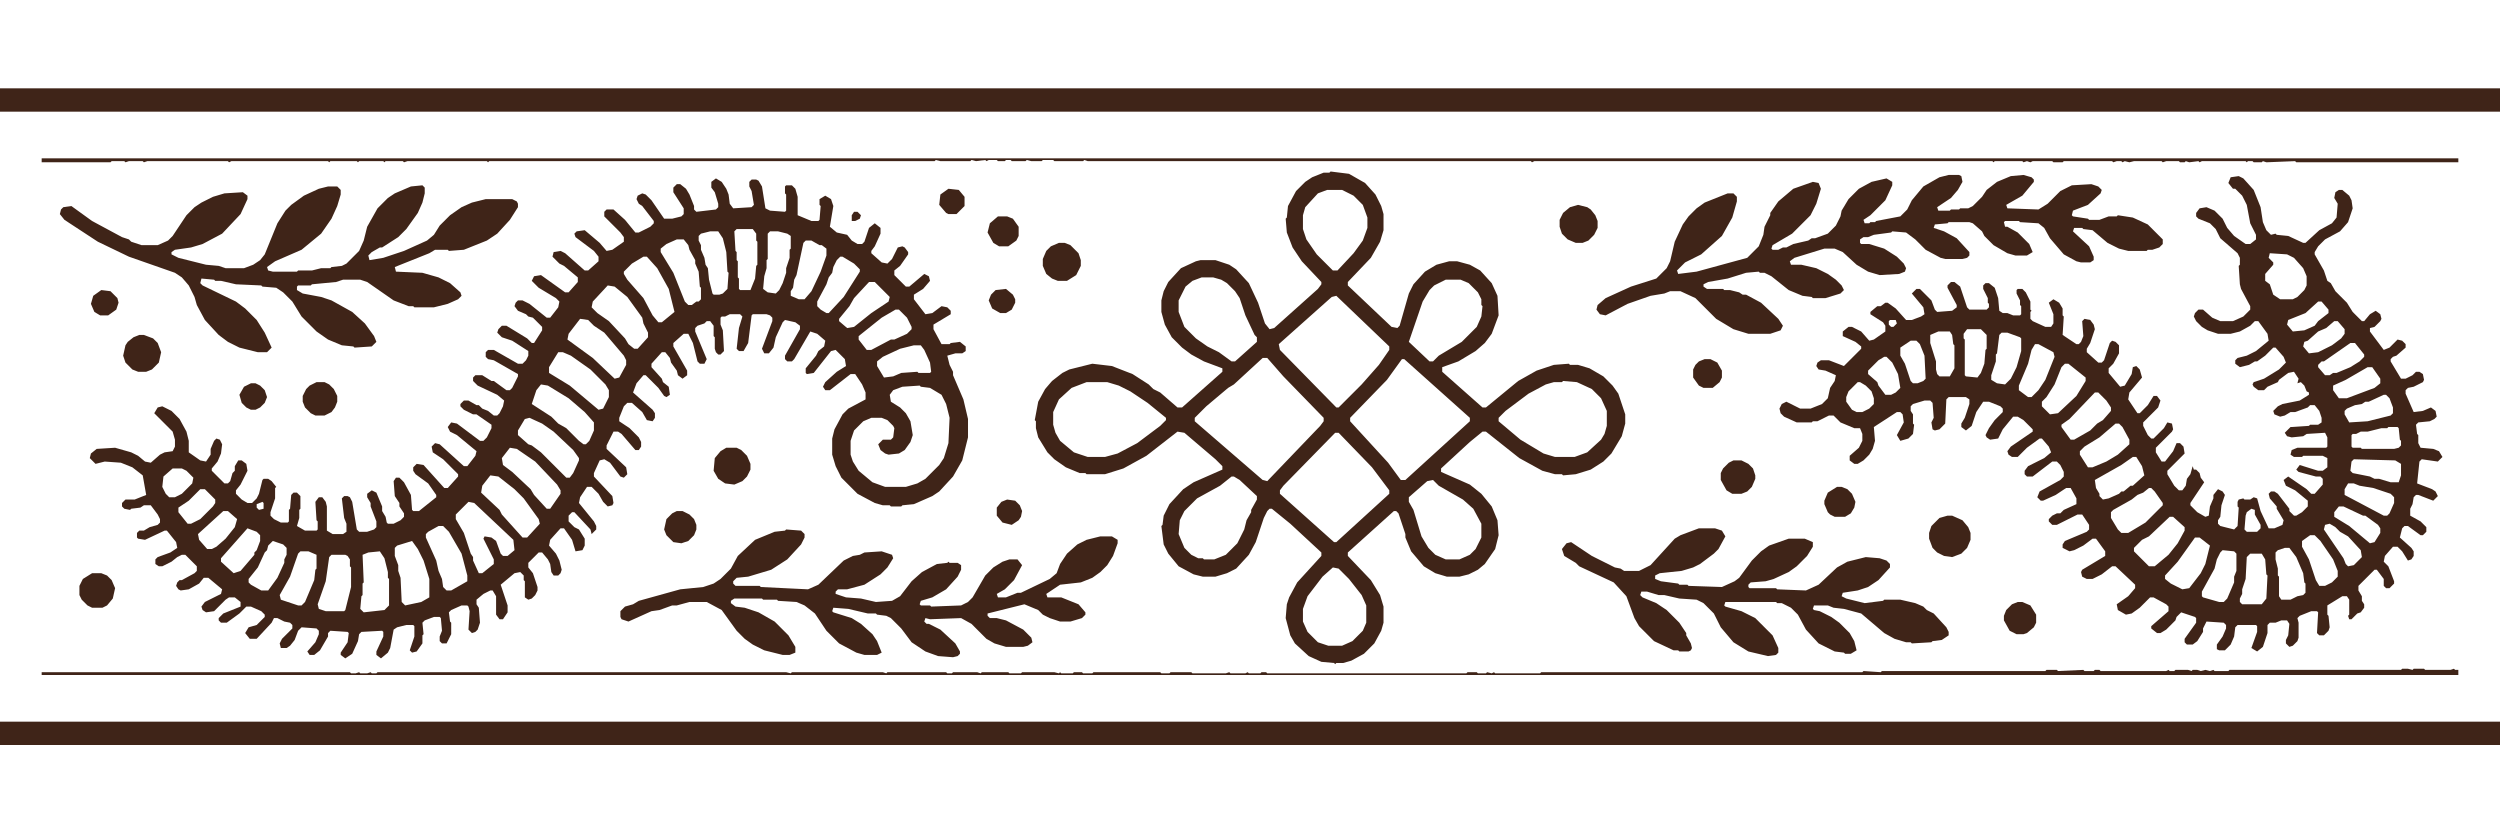
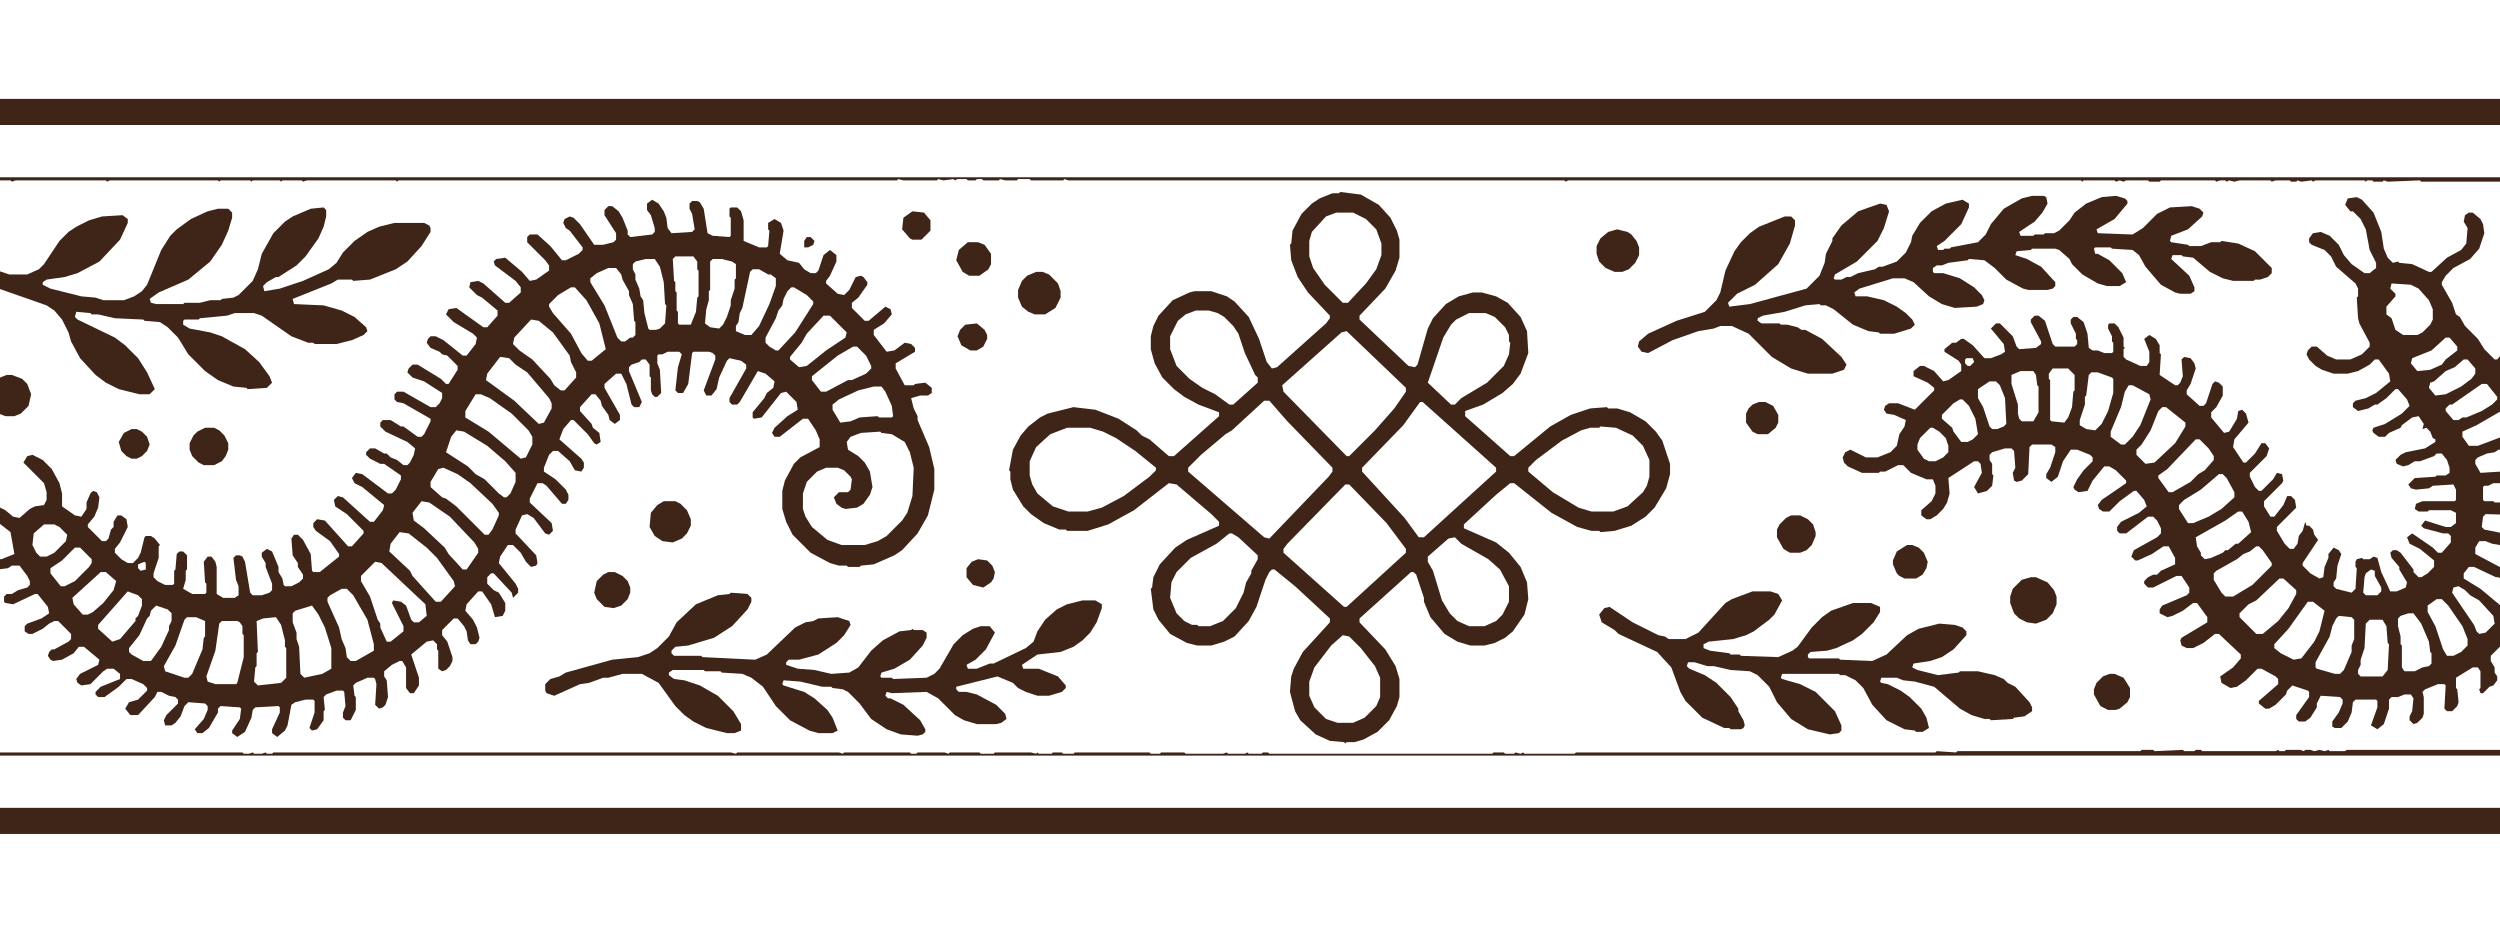
- <svg xmlns="http://www.w3.org/2000/svg" width="300" height="100" viewBox="0 0 300 100">
+ <svg xmlns="http://www.w3.org/2000/svg" width="268" height="100" viewBox="16 0 268 100">
  <defs>
    <clipPath id="interior">
      <rect x="5" y="19" width="290" height="62" />
    </clipPath>
  </defs>
  <g clip-path="url(#interior)">
    <g transform="translate(300 0) rotate(90) scale(0.1381215)">
      <path fill="#3F2418" fill-rule="evenodd" d="M511,2072L504,2075L500,2079L498,2084L498,2092L503,2100L509,2103L517,2103L521,2101L526,2096L528,2092L528,2083L526,2079L520,2074Z M263,2069L259,2070L253,2076L252,2084L257,2091L264,2093L271,2090L274,2085L274,2078L269,2071Z M306,2032L298,2035L294,2039L291,2047L291,2051L293,2056L297,2061L300,2063L309,2065L315,2063L321,2057L323,2052L323,2045L321,2040L315,2034Z M345,1940L339,1942L335,1946L333,1950L333,1954L336,1960L343,1964L350,1962L354,1958L356,1954L356,1950L354,1946L350,1942Z M344,1879L338,1882L334,1886L332,1890L332,1897L335,1903L338,1906L344,1909L349,1909L354,1907L359,1902L361,1898L361,1890L358,1884L354,1881L349,1879Z M177,1722L175,1723L173,1727L173,1750L176,1762L180,1771L187,1781L196,1790L204,1795L209,1801L218,1821L224,1839L226,1851L222,1852L219,1849L215,1842L215,1840L206,1826L199,1819L185,1809L176,1805L168,1803L163,1803L161,1805L162,1815L168,1829L172,1835L181,1844L197,1853L209,1856L218,1860L229,1871L231,1875L232,1884L233,1885L233,1893L235,1901L235,1913L236,1914L236,1935L235,1939L232,1940L227,1933L217,1910L203,1893L190,1884L179,1879L169,1876L165,1876L162,1879L162,1887L164,1895L170,1908L178,1919L183,1924L194,1931L221,1942L226,1946L230,1952L233,1960L233,1976L231,1982L230,1993L224,2017L221,2023L219,2023L217,2020L215,2006L212,1996L203,1979L186,1963L173,1957L170,1957L167,1961L168,1977L171,1987L176,1997L180,2003L187,2010L205,2022L209,2026L213,2035L213,2049L210,2058L208,2060L206,2066L192,2092L179,2110L180,2117L182,2119L186,2120L191,2116L210,2087L223,2060L237,2020L241,2014L248,2008L258,2003L265,2001L278,1994L291,1982L297,1974L302,1964L306,1948L306,1940L302,1936L289,1942L278,1949L268,1959L262,1967L248,1996L246,1998L242,1997L243,1986L244,1985L244,1980L247,1967L248,1945L249,1944L250,1932L254,1926L262,1918L275,1910L288,1897L295,1887L300,1875L301,1865L302,1864L301,1849L297,1845L292,1847L281,1855L271,1866L261,1884L258,1893L255,1909L252,1914L249,1914L248,1913L248,1902L247,1901L245,1880L243,1874L243,1859L245,1853L261,1830L266,1817L266,1813L267,1812L267,1795L264,1783L260,1774L257,1771L254,1772L246,1781L241,1791L237,1805L236,1828L232,1829L220,1799L217,1794L217,1783L218,1782L217,1769L209,1749L203,1740L191,1729L180,1722Z M456,1567L451,1569L447,1573L444,1579L444,1584L446,1588L451,1593L460,1595L465,1593L471,1587L472,1580L470,1574L465,1569L460,1567Z M403,1520L396,1523L391,1528L389,1532L389,1541L392,1546L398,1551L409,1552L416,1548L420,1542L421,1534L418,1527L414,1523L408,1520Z M187,1424L184,1427L184,1430L187,1432L192,1432L192,1429L190,1425Z M171,1334L165,1339L164,1348L169,1355L178,1356L185,1350L186,1348L186,1341L179,1334Z M301,1333L297,1338L298,1346L299,1347L299,1354L286,1361L282,1361L273,1346L270,1346L267,1349L266,1354L272,1362L273,1368L260,1378L256,1378L251,1370L244,1364L240,1365L238,1369L249,1382L249,1385L239,1395L235,1395L231,1390L221,1383L219,1383L215,1386L214,1388L215,1392L225,1397L229,1401L228,1406L220,1415L218,1415L214,1412L203,1407L198,1407L194,1412L198,1417L210,1421L212,1423L212,1427L209,1432L204,1436L202,1445L197,1451L179,1448L173,1450L170,1455L173,1460L178,1460L179,1459L191,1460L192,1461L192,1467L187,1479L171,1479L164,1481L161,1484L161,1489L162,1490L168,1490L169,1489L183,1489L184,1490L183,1503L181,1507L162,1510L157,1513L156,1515L156,1519L158,1521L162,1521L166,1519L178,1517L180,1519L181,1535L177,1538L169,1539L164,1541L158,1545L155,1550L158,1554L163,1554L167,1551L177,1548L180,1548L182,1550L184,1567L182,1569L179,1569L169,1573L164,1576L160,1581L160,1584L163,1587L167,1587L181,1578L186,1578L188,1580L190,1588L190,1595L174,1606L169,1611L168,1614L170,1618L173,1619L177,1617L179,1614L192,1604L194,1604L197,1607L202,1617L202,1620L191,1629L182,1639L182,1645L184,1647L188,1647L202,1633L206,1630L210,1630L217,1640L218,1645L211,1651L200,1664L201,1671L203,1673L206,1672L218,1656L223,1652L227,1652L235,1661L235,1664L220,1681L218,1685L219,1691L223,1692L229,1686L231,1682L241,1670L245,1670L254,1678L254,1681L239,1702L240,1708L244,1710L250,1704L259,1689L262,1686L267,1687L276,1694L276,1697L264,1712L261,1718L261,1722L263,1724L266,1725L270,1722L273,1715L275,1713L276,1709L284,1701L287,1701L298,1708L298,1710L294,1714L283,1732L283,1736L286,1739L289,1740L293,1736L296,1727L305,1713L309,1713L313,1715L316,1718L316,1722L304,1743L304,1748L306,1750L310,1750L312,1748L313,1743L325,1722L327,1722L337,1727L339,1729L339,1732L331,1743L331,1745L326,1753L326,1759L328,1761L331,1761L335,1757L343,1740L348,1734L353,1735L359,1738L361,1740L361,1743L357,1748L355,1753L352,1756L352,1758L348,1765L348,1769L351,1772L353,1772L356,1769L360,1761L360,1758L369,1745L372,1745L380,1749L383,1752L383,1755L368,1775L367,1780L371,1783L375,1781L378,1775L392,1758L396,1759L405,1766L405,1769L386,1790L385,1794L388,1797L393,1796L399,1787L412,1774L414,1774L424,1783L424,1786L404,1804L403,1810L406,1813L409,1813L412,1811L420,1800L430,1793L432,1793L444,1808L444,1813L443,1814L430,1815L419,1821L415,1825L415,1828L418,1830L431,1829L437,1825L440,1825L446,1821L449,1821L452,1824L455,1830L455,1835L454,1836L449,1837L444,1840L440,1840L428,1845L426,1849L429,1853L432,1853L437,1850L440,1850L453,1845L458,1845L460,1847L462,1853L462,1860L460,1862L436,1866L432,1868L431,1870L431,1873L433,1875L450,1873L455,1871L462,1871L464,1874L464,1883L461,1888L440,1888L436,1889L432,1892L432,1895L436,1898L452,1897L453,1896L460,1896L461,1897L461,1907L457,1914L450,1912L443,1912L442,1911L431,1911L428,1914L428,1917L430,1919L442,1920L443,1921L453,1921L454,1922L454,1928L451,1934L448,1937L445,1937L433,1933L424,1933L423,1932L418,1936L416,1939L416,1943L417,1944L429,1947L433,1949L437,1953L437,1957L434,1962L429,1967L426,1967L421,1963L409,1957L403,1958L400,1962L400,1965L405,1968L409,1968L411,1970L418,1972L420,1974L420,1977L409,1988L407,1988L401,1983L394,1980L386,1979L382,1981L381,1984L383,1986L390,1989L395,1989L401,1993L400,1998L393,2008L383,2008L375,2010L364,2016L357,2023L353,2031L354,2035L359,2038L375,2022L382,2020L388,2020L392,2022L393,2029L395,2033L402,2041L401,2046L396,2052L393,2058L389,2072L390,2088L394,2093L398,2094L403,2089L401,2081L402,2067L406,2057L413,2048L430,2045L434,2055L434,2063L437,2066L440,2066L442,2064L443,2059L442,2058L441,2050L439,2047L439,2041L447,2035L451,2033L454,2033L456,2035L458,2042L461,2047L461,2051L463,2053L467,2053L468,2052L469,2046L461,2029L461,2027L471,2019L476,2018L480,2024L484,2035L486,2037L490,2037L492,2034L492,2031L488,2023L484,2018L482,2014L482,2011L492,2001L496,2001L498,2003L504,2014L504,2016L506,2018L509,2019L512,2017L513,2015L512,2008L507,1999L502,1995L502,1991L512,1979L516,1980L523,1994L527,1997L530,1996L532,1993L531,1986L521,1976L519,1973L519,1968L523,1963L527,1963L533,1978L537,1982L539,1982L541,1980L541,1975L533,1964L527,1958L527,1954L531,1945L534,1942L536,1942L543,1949L545,1956L550,1959L555,1955L555,1949L541,1936L537,1934L537,1931L540,1925L541,1920L543,1918L546,1918L555,1927L559,1929L563,1928L563,1923L561,1920L556,1916L548,1913L545,1910L546,1897L548,1895L551,1895L558,1898L566,1905L569,1903L569,1899L565,1894L553,1887L550,1887L548,1885L549,1870L550,1869L558,1870L567,1876L569,1876L572,1872L568,1866L557,1861L551,1860L549,1858L548,1840L549,1839L553,1839L566,1845L569,1845L572,1841L567,1835L563,1833L547,1830L545,1827L543,1819L543,1813L544,1812L553,1812L565,1816L567,1814L566,1810L559,1805L552,1805L551,1804L541,1805L539,1803L536,1795L536,1790L537,1789L548,1788L553,1790L557,1790L559,1788L559,1784L551,1780L541,1780L540,1781L532,1782L530,1780L526,1771L526,1766L527,1765L531,1764L547,1765L550,1762L549,1759L547,1757L541,1755L528,1756L525,1758L521,1758L516,1752L513,1746L513,1744L518,1741L534,1741L538,1738L538,1735L532,1731L526,1731L508,1737L498,1725L497,1720L500,1717L504,1717L505,1716L519,1716L521,1713L520,1710L517,1707L513,1705L510,1705L498,1709L493,1713L489,1713L480,1704L480,1701L486,1696L490,1694L497,1693L500,1691L500,1687L498,1685L495,1684L487,1686L481,1689L474,1695L469,1694L459,1685L459,1682L469,1675L479,1672L478,1666L474,1664L468,1664L460,1669L458,1673L453,1678L448,1678L445,1675L445,1673L460,1659L464,1658L460,1654L457,1654L453,1656L437,1669L432,1668L423,1662L423,1658L429,1652L436,1648L440,1644L439,1640L437,1639L431,1640L414,1656L411,1656L400,1651L399,1647L402,1642L414,1633L415,1630L412,1627L406,1628L390,1645L387,1645L375,1639L375,1635L377,1632L391,1620L391,1617L388,1615L384,1615L380,1617L372,1625L366,1634L363,1634L353,1630L350,1627L350,1623L358,1614L365,1610L366,1605L363,1603L359,1603L356,1605L341,1622L333,1619L326,1613L326,1611L337,1600L344,1595L345,1593L343,1590L336,1591L332,1596L329,1597L319,1606L316,1606L306,1597L306,1594L311,1590L315,1589L322,1584L326,1583L329,1579L326,1575L322,1575L301,1587L298,1587L290,1578L290,1574L298,1570L314,1566L316,1564L316,1560L312,1558L288,1568L285,1568L283,1566L281,1560L279,1558L279,1555L283,1552L292,1552L293,1551L303,1551L306,1550L308,1548L308,1546L305,1543L287,1544L282,1546L276,1546L275,1545L275,1542L273,1538L273,1529L275,1527L285,1530L303,1532L305,1530L305,1526L298,1522L274,1519L273,1518L273,1506L274,1503L276,1501L279,1501L303,1510L307,1508L307,1504L302,1500L293,1498L280,1492L278,1490L280,1481L283,1477L286,1477L309,1490L312,1490L314,1488L314,1484L312,1482L288,1468L290,1462L296,1455L301,1456L305,1461L309,1463L320,1472L324,1472L325,1471L324,1465L305,1450L304,1446L312,1438L318,1437L323,1445L332,1455L336,1457L339,1455L339,1451L325,1433L325,1429L334,1423L341,1420L347,1420L355,1435L360,1440L373,1447L381,1449L395,1449L405,1446L415,1441L429,1427L437,1412L439,1405L439,1399L440,1398L440,1389L439,1388L438,1378L431,1362L427,1356L414,1344L400,1336L380,1331L364,1331L347,1335L326,1344L323,1344L317,1347L309,1349L307,1342L307,1336L305,1333Z M415,2004L420,2005L429,2014L432,2020L432,2025L429,2028L423,2031L414,2030L407,2022L407,2014L409,2010Z M434,1985L437,1985L440,1987L451,1998L455,2006L455,2009L445,2017L441,2017L435,2008L425,1998L425,1994Z M451,1966L458,1968L468,1976L475,1984L477,1988L477,1992L469,1999L464,2000L444,1978L444,1974Z M465,1946L470,1946L478,1949L480,1951L482,1951L496,1963L498,1969L488,1980L485,1980L459,1957L462,1949Z M436,1944L437,1943L442,1943L443,1947L441,1949L438,1949Z M473,1926L476,1923L482,1923L486,1925L489,1925L502,1931L513,1939L513,1945L508,1954L506,1956L503,1956L493,1948L480,1942L478,1940L474,1939L470,1935Z M482,1897L494,1897L495,1898L504,1899L523,1907L526,1910L526,1913L521,1928L517,1929L501,1920L481,1913L479,1911L479,1904Z M483,1870L486,1868L492,1868L493,1867L510,1867L530,1872L531,1873L531,1889L529,1895L525,1896L505,1889L484,1886L482,1884L482,1872Z M479,1842L485,1838L497,1835L502,1835L503,1834L526,1834L530,1838L532,1856L529,1859L518,1858L517,1857L507,1857L506,1856L482,1857L480,1852Z M523,1806L526,1820L523,1823L502,1824L496,1826L491,1826L483,1829L476,1829L474,1827L470,1814L477,1809L487,1804L503,1799L519,1799Z M513,1780L513,1784L510,1787L503,1788L496,1791L487,1793L467,1802L464,1802L462,1800L457,1791L457,1787L462,1782L481,1771L500,1766L505,1766Z M478,1725L483,1731L483,1735L481,1737L470,1741L467,1745L466,1751L468,1752L486,1743L490,1743L498,1753L498,1756L487,1761L484,1761L481,1763L463,1769L451,1776L447,1776L436,1765L437,1760L469,1726Z M467,1714L467,1718L447,1736L443,1738L428,1754L422,1753L413,1746L414,1739L425,1725L433,1717L451,1704L455,1703Z M442,1694L442,1697L430,1708L425,1711L410,1727L404,1735L398,1736L389,1729L390,1723L401,1707L421,1688L426,1685L429,1685Z M415,1677L415,1680L393,1702L387,1710L386,1713L378,1722L374,1722L364,1716L363,1712L368,1701L375,1691L391,1674L398,1669L400,1669L411,1674Z M386,1663L386,1665L383,1669L372,1680L368,1687L362,1693L351,1710L339,1706L334,1702L335,1696L346,1678L358,1664L367,1656L374,1656L383,1660Z M355,1648L356,1652L335,1677L324,1695L319,1695L306,1687L306,1683L309,1676L321,1659L334,1646L339,1643L345,1643Z M328,1634L329,1638L311,1657L295,1679L290,1678L277,1668L278,1661L283,1656L289,1647L309,1630L313,1628L317,1628Z M293,1609L303,1618L303,1621L299,1626L294,1629L279,1643L272,1653L267,1658L262,1657L248,1644L249,1638L258,1627L276,1614L281,1613L289,1609Z M271,1586L280,1597L280,1600L274,1605L259,1613L243,1627L238,1630L236,1630L229,1623L223,1613L223,1610L233,1601L251,1591Z M262,1565L262,1567L265,1571L265,1574L262,1577L237,1587L219,1598L216,1598L212,1593L208,1584L208,1578L213,1574L217,1573L226,1568L229,1568L236,1565L249,1564L250,1563L260,1563Z M255,1544L256,1547L256,1552L255,1553L243,1556L233,1557L230,1559L224,1560L217,1563L213,1563L209,1565L205,1565L203,1563L201,1555L201,1548L207,1544L219,1541L236,1540L237,1539L251,1540Z M199,1518L203,1515L209,1515L210,1514L230,1514L231,1515L242,1516L252,1520L252,1529L251,1530L242,1530L241,1531L227,1531L226,1532L219,1532L218,1533L201,1534L199,1532Z M201,1496L203,1488L205,1485L216,1485L217,1486L224,1486L233,1489L237,1489L246,1492L252,1495L255,1498L254,1505L251,1509L240,1508L233,1506L226,1506L225,1505L203,1505L201,1503Z M213,1458L216,1454L222,1454L236,1459L253,1467L260,1473L260,1478L257,1485L253,1485L250,1483L243,1482L239,1480L211,1474L209,1472L209,1467L213,1460Z M229,1430L234,1425L236,1425L258,1439L272,1452L272,1454L269,1459L266,1462L262,1462L247,1454L241,1452L237,1449L232,1448L226,1445L223,1442L223,1440Z M258,1399L262,1400L272,1415L284,1430L285,1436L279,1443L277,1443L266,1434L259,1430L245,1417L245,1412Z M284,1380L286,1380L290,1384L295,1395L295,1398L304,1415L304,1419L295,1426L292,1426L276,1406L269,1394L269,1391L276,1384Z M323,1363L324,1364L324,1374L323,1375L324,1389L327,1396L328,1404L318,1410L314,1410L310,1405L303,1390L300,1378L300,1372L304,1369L315,1364Z M343,1354L351,1350L363,1347L385,1348L398,1352L404,1356L416,1368L420,1375L423,1385L423,1403L419,1414L409,1426L401,1431L395,1433L383,1433L374,1430L366,1422L363,1415L363,1406L365,1401L370,1396L372,1395L380,1396L382,1398L382,1405L386,1409L391,1407L394,1403L395,1400L394,1391L391,1386L384,1381L378,1379L366,1381L359,1385L354,1390L349,1398L343,1399L339,1396L336,1388L335,1373L336,1372L337,1364Z M263,1290L260,1290L256,1292L251,1298L252,1307L256,1311L261,1313L268,1310L272,1303L272,1298L269,1293Z M197,1287L190,1292L188,1297L188,1305L194,1312L202,1314L211,1309L214,1304L214,1296L209,1289L205,1287Z M444,1284L439,1286L435,1290L434,1297L436,1302L441,1306L448,1306L454,1301L456,1293L452,1287L449,1285Z M226,1233L220,1235L213,1242L211,1247L211,1252L214,1259L218,1263L225,1266L231,1266L238,1263L242,1258L244,1253L244,1245L239,1237L231,1233Z M469,1201L466,1206L466,1216L469,1228L473,1236L481,1245L490,1251L498,1254L503,1260L515,1285L515,1288L519,1298L519,1305L516,1306L512,1299L504,1291L491,1284L486,1288L486,1295L488,1301L493,1309L500,1316L519,1327L523,1331L526,1337L527,1363L526,1364L526,1372L525,1373L522,1372L519,1362L512,1350L501,1340L495,1337L491,1337L489,1340L489,1347L488,1348L489,1349L490,1358L497,1371L505,1380L518,1390L522,1397L523,1411L520,1424L519,1437L516,1446L514,1446L512,1444L512,1436L508,1421L499,1407L493,1401L485,1396L482,1397L479,1406L480,1421L482,1425L483,1431L487,1439L508,1461L512,1470L510,1511L509,1512L509,1533L507,1535L505,1535L502,1532L501,1522L495,1502L486,1488L473,1476L467,1473L464,1473L461,1476L460,1489L461,1490L462,1499L469,1516L483,1531L494,1537L503,1546L507,1552L510,1561L512,1581L522,1617L525,1622L527,1629L531,1633L536,1633L538,1632L540,1626L531,1606L530,1599L526,1588L526,1584L523,1573L523,1558L530,1545L548,1532L555,1525L560,1518L565,1508L569,1492L569,1486L567,1481L562,1481L552,1487L540,1499L532,1513L528,1525L527,1533L524,1537L522,1537L520,1534L520,1510L521,1509L521,1497L522,1496L523,1480L526,1473L533,1464L548,1454L559,1443L567,1428L569,1421L569,1410L567,1406L557,1410L551,1414L542,1424L537,1432L532,1448L531,1449L528,1448L529,1435L533,1418L533,1411L534,1410L535,1402L537,1398L546,1389L558,1380L566,1368L570,1357L571,1344L570,1340L568,1338L566,1338L559,1342L547,1355L542,1365L542,1367L540,1369L537,1368L538,1364L537,1337L542,1328L555,1315L559,1308L562,1298L562,1283L561,1279L558,1275L554,1276L547,1283L539,1298L537,1306L537,1312L535,1314L533,1314L525,1282L530,1270L534,1266L537,1260L540,1251L540,1242L537,1232L534,1229L532,1229L525,1235L519,1250L519,1262L516,1263L508,1251L506,1233L502,1223L497,1216L491,1210L483,1205L472,1201Z M192,784L187,786L182,790L180,793L178,801L180,808L185,814L191,817L197,817L203,815L208,810L211,803L211,797L209,792L204,787L198,784Z M360,760L342,766L335,771L327,779L320,791L317,801L317,808L316,809L317,822L322,837L331,853L354,881L354,884L323,919L319,919L314,905L305,890L298,882L290,876L274,870L257,871L246,876L235,886L230,895L227,906L227,913L230,924L236,934L247,944L255,948L283,956L285,958L284,963L248,1001L245,1001L224,981L210,973L200,970L186,970L179,972L169,977L159,986L151,1000L149,1016L150,1017L150,1022L154,1032L158,1038L166,1046L179,1053L189,1054L190,1055L202,1054L215,1049L227,1041L245,1024L247,1024L251,1027L285,1065L286,1069L281,1073L263,1079L246,1087L234,1098L230,1104L226,1116L226,1129L227,1133L233,1146L245,1157L253,1161L261,1163L271,1163L282,1160L293,1154L302,1145L308,1137L314,1126L320,1110L323,1110L354,1145L354,1149L341,1164L338,1170L334,1174L325,1188L318,1206L316,1223L321,1243L324,1249L331,1258L338,1264L349,1270L365,1273L366,1272L372,1272L380,1270L393,1262L399,1256L406,1246L411,1234L411,1229L412,1228L412,1212L407,1196L396,1176L375,1149L376,1143L399,1116L405,1110L408,1110L419,1135L425,1144L438,1156L448,1161L456,1162L457,1163L473,1161L481,1157L492,1148L499,1135L501,1127L501,1116L498,1106L494,1098L482,1087L471,1081L450,1074L444,1071L442,1069L442,1067L455,1051L480,1024L483,1024L506,1045L519,1052L525,1054L537,1055L552,1051L559,1047L570,1035L575,1024L576,1013L577,1012L576,1011L576,1005L574,998L568,987L559,978L548,972L541,970L527,970L517,973L504,981L483,1001L480,1001L444,961L444,959L446,957L464,951L467,951L479,946L492,935L498,925L501,915L501,904L499,896L495,888L490,882L477,873L465,870L452,871L440,876L429,885L421,895L410,920L407,920L384,895L375,884L375,881L398,852L409,832L412,821L412,815L413,814L412,803L408,790L401,779L394,772L379,763L368,760Z M363,1159L365,1159L370,1164L385,1184L394,1201L397,1212L397,1227L393,1239L383,1251L376,1255L369,1257L358,1257L347,1252L337,1241L332,1228L332,1210L335,1200L340,1190L350,1175Z M431,1080L434,1080L443,1085L445,1085L452,1089L460,1091L472,1097L482,1107L486,1117L486,1126L485,1127L485,1131L482,1137L476,1143L464,1148L452,1147L444,1143L433,1132L422,1112L414,1102L414,1100L417,1095Z M297,1080L314,1099L314,1102L306,1113L301,1123L294,1133L284,1143L271,1148L261,1148L249,1142L244,1136L241,1128L241,1118L243,1111L246,1106L253,1099L259,1095L274,1090L291,1082L293,1080Z M363,1022L366,1022L370,1025L418,1071L417,1075L366,1134L363,1134L353,1124L337,1105L334,1100L311,1075L311,1071L327,1057Z M494,1009L503,1000L517,989L526,985L541,985L548,988L557,997L561,1006L561,1018L558,1027L549,1036L540,1040L529,1040L518,1036L501,1023L493,1014Z M189,984L198,984L209,988L220,996L235,1010L235,1014L221,1028L208,1037L199,1040L187,1040L180,1038L168,1027L165,1019L165,1006L170,996L178,988Z M426,965L429,965L471,1011L471,1013L429,1060L426,1060L422,1057L376,1012L376,1009L406,980Z M304,965L317,974L334,989L354,1009L354,1011L304,1060L299,1061L258,1015L257,1011L301,965Z M363,895L366,895L417,951L417,955L402,966L366,999L363,999L330,967L312,954L312,952Z M477,890L482,895L486,904L486,916L482,925L476,931L466,937L443,944L436,948L432,948L418,932L417,927L422,922L434,901L442,892L455,885L467,885Z M254,888L260,885L265,885L266,884L275,885L284,889L297,902L309,922L314,927L314,930L297,948L262,936L252,930L248,926L243,916L243,903L246,896Z M357,776L370,776L377,778L382,781L393,793L397,804L397,821L394,831L382,851L366,870L363,870L357,864L342,844L334,829L332,822L332,815L331,814L332,802L338,789L346,781Z M322,676L315,680L312,686L312,691L314,696L317,699L321,701L328,701L335,696L337,692L337,684L332,678L328,676Z M413,647L407,649L403,653L400,659L400,666L402,670L407,675L411,677L417,677L426,672L429,667L429,659L427,654L423,650L416,647Z M436,560L429,563L425,567L423,572L423,576L428,584L435,587L438,587L445,584L447,582L449,578L449,569L446,564L441,561Z M552,479L549,479L545,481L533,492L530,498L527,501L524,508L521,521L521,535L522,536L524,552L520,568L518,572L515,571L513,558L510,549L504,540L493,530L490,530L487,533L485,539L484,551L488,567L493,576L508,592L513,603L512,628L511,629L511,652L510,653L508,653L506,651L505,638L503,631L497,618L492,611L483,602L475,597L471,597L468,604L468,618L474,635L479,642L487,650L502,661L505,665L510,676L509,705L508,706L508,713L507,714L505,729L503,734L500,734L498,730L496,711L493,701L490,695L481,683L477,679L466,673L461,676L459,682L459,696L465,712L468,717L491,738L496,748L496,761L494,764L493,769L483,789L471,807L472,811L477,815L483,813L489,803L492,800L506,770L518,759L537,752L544,748L557,735L565,718L565,714L566,713L566,705L565,703L563,702L559,703L552,707L550,707L541,713L530,724L524,733L519,745L517,747L514,746L514,741L517,731L517,726L520,713L521,698L524,692L533,683L545,677L558,666L566,653L570,636L569,629L567,627L563,627L552,632L537,647L531,659L527,673L526,674L523,673L523,629L524,628L524,624L528,616L534,610L547,603L559,592L566,578L567,570L568,569L568,564L565,559L557,561L550,565L541,574L536,581L531,591L530,596L529,597L526,596L526,584L528,579L529,570L533,555L550,535L555,526L558,516L558,512L559,511L558,494L557,493L556,485Z M463,460L458,462L452,467L448,476L448,480L450,487L457,494L463,496L468,496L476,493L480,489L483,483L484,476L481,468L476,463L469,460Z M534,403L526,408L523,415L523,419L525,424L530,429L535,431L539,431L548,426L551,420L551,414L550,411L545,405L541,403Z M208,293L195,306L189,319L187,332L188,333L188,340L191,348L191,357L190,358L188,371L187,372L183,371L178,358L168,347L165,346L162,349L160,355L161,372L166,382L177,393L182,401L181,428L178,429L170,415L158,405L156,405L154,407L152,414L153,425L158,437L165,446L171,450L179,458L181,462L181,469L182,470L182,477L183,478L183,488L180,489L172,477L165,471L158,467L153,468L152,470L152,479L154,487L162,501L174,511L182,515L188,521L192,542L193,543L193,547L194,548L194,552L191,553L187,547L174,534L161,528L158,528L155,533L158,546L164,557L173,566L183,572L188,573L196,577L203,584L207,595L207,598L209,601L212,614L215,620L215,623L217,627L217,632L216,633L213,632L203,615L187,599L177,594L164,590L159,592L158,597L164,614L175,627L185,634L187,634L197,639L204,640L214,644L224,654L236,698L238,714L235,715L228,708L221,694L205,676L189,667L175,663L171,663L168,666L168,671L176,691L181,698L188,705L195,710L210,717L227,721L233,724L242,733L249,755L259,777L265,784L269,785L273,782L274,777L264,758L257,738L255,726L253,721L253,712L259,699L277,681L286,666L290,653L290,634L287,625L283,623L277,627L263,642L256,655L256,658L254,661L252,669L252,674L251,675L251,689L249,692L247,692L245,688L242,671L237,655L236,644L237,643L237,639L240,633L252,618L257,606L258,598L259,597L259,586L255,573L252,570L248,572L243,577L238,584L233,594L230,607L230,616L227,617L224,613L216,587L216,578L219,571L230,559L236,549L239,539L238,522L236,517L233,516L229,518L223,524L216,535L212,548L212,555L211,556L208,556L206,553L206,549L204,544L202,529L201,528L202,516L208,508L217,499L224,486L225,482L225,467L224,463L222,461L219,461L207,472L201,483L198,492L195,491L194,480L193,479L193,461L194,458L201,450L205,448L213,440L220,428L222,421L222,411L219,406L212,409L202,419L197,428L197,430L193,431L192,430L192,418L193,417L194,401L198,396L207,391L221,379L227,368L228,364L228,356L226,353L223,353L214,357L201,371L198,370L198,363L199,362L200,354L211,341L216,331L218,323L218,307L217,306L217,302L215,296L212,293Z M397,50L392,53L390,58L389,69L385,71L378,71L377,72L369,73L367,71L366,61L364,57L362,55L357,56L354,60L357,67L358,75L342,82L339,82L337,80L336,75L332,67L330,66L325,67L323,70L323,73L326,76L329,82L329,86L314,95L312,95L310,93L309,90L302,82L299,82L296,85L295,89L302,96L304,101L288,113L285,113L284,109L279,104L277,103L273,104L270,108L273,113L279,118L279,120L271,128L263,133L253,143L246,147L244,150L235,153L221,161L219,161L214,158L208,152L201,139L193,132L181,128L174,129L170,131L165,137L165,140L167,143L172,144L177,141L189,142L194,146L200,157L211,169L211,171L205,184L204,194L203,195L204,199L200,203L193,206L180,208L165,214L155,223L153,227L154,234L159,236L164,232L164,230L170,224L178,220L194,217L204,212L208,212L212,217L212,221L205,231L198,237L190,241L183,248L180,255L181,261L185,264L188,264L190,262L194,252L199,247L207,243L220,228L224,226L230,226L231,227L247,226L251,225L266,217L269,217L275,223L279,232L279,243L276,250L269,258L269,262L272,265L275,266L279,264L284,259L287,254L290,245L290,234L288,226L283,217L279,213L279,210L290,202L296,201L305,212L309,220L311,228L313,230L316,230L319,226L317,218L314,213L314,211L309,204L302,197L302,195L310,188L315,186L321,192L329,205L332,214L334,215L336,214L339,210L339,205L336,202L332,193L330,192L324,184L323,179L329,175L333,176L332,173L335,170L340,168L341,166L343,166L348,174L351,189L353,193L357,197L360,196L362,191L361,187L358,182L358,178L354,167L352,165L352,161L357,157L363,155L367,155L369,158L369,165L370,166L371,182L376,187L379,185L380,181L379,171L377,168L376,152L380,150L388,150L389,151L389,176L391,181L395,182L397,179L397,172L396,171L396,154L398,150L406,150L409,154L409,158L404,174L408,177L410,175L414,160L414,156L416,154L421,154L429,161L429,164L425,168L414,184L417,188L422,186L426,178L435,167L440,167L445,172L448,177L448,179L444,183L442,183L429,193L427,196L427,199L429,201L433,200L440,194L442,194L452,188L456,189L459,196L459,201L444,208L433,211L432,214L434,217L434,222L433,223L434,227L436,228L440,228L441,227L457,228L460,231L457,243L455,245L452,245L449,243L439,242L430,239L427,241L425,245L430,249L433,249L440,252L448,253L449,256L445,263L439,269L437,269L419,257L415,260L411,261L408,264L408,266L405,267L412,269L416,272L422,273L426,276L426,279L422,283L412,289L409,289L394,274L388,275L385,278L385,281L392,284L401,291L401,294L393,299L389,299L375,285L373,284L368,285L367,289L372,292L381,301L381,303L378,306L370,310L367,310L354,297L348,295L344,298L344,301L352,306L359,313L359,315L347,323L341,322L328,311L321,313L318,316L319,319L325,320L335,326L336,330L324,340L320,340L316,336L307,331L300,331L297,334L296,337L298,339L313,344L315,346L315,349L306,359L303,359L298,356L286,352L282,353L278,356L277,361L279,363L292,362L297,364L299,366L299,368L291,380L275,379L274,380L268,380L263,383L260,388L263,392L273,388L281,388L284,390L284,395L279,406L277,408L271,408L270,407L269,408L262,408L254,412L251,415L251,419L252,420L255,420L261,417L265,417L266,416L273,416L274,417L274,423L272,428L272,432L270,435L259,436L250,439L246,444L246,447L248,449L251,449L259,445L263,445L264,444L267,444L269,446L269,461L267,463L249,469L245,474L245,477L248,480L250,480L265,472L267,472L270,476L271,489L269,491L261,494L251,504L251,507L255,511L267,501L273,500L275,503L278,511L278,516L268,525L263,532L263,534L266,538L266,541L271,547L273,547L280,536L283,534L288,534L295,544L296,548L288,555L284,563L284,566L288,571L292,571L297,560L301,555L303,555L318,570L313,583L313,590L315,593L318,594L321,592L322,586L326,577L331,578L337,582L346,584L351,589L355,599L355,608L349,620L351,624L355,626L359,625L362,622L367,611L367,598L366,597L366,593L361,583L361,579L367,573L372,561L372,556L377,554L383,554L389,557L396,565L400,565L403,561L403,558L400,553L395,548L390,545L383,543L371,544L358,524L358,521L360,519L367,518L378,524L383,521L381,514L377,510L369,509L368,510L360,510L357,512L353,512L351,510L348,500L348,495L350,493L363,492L367,494L373,493L374,491L373,487L368,482L347,481L345,479L345,464L347,461L351,461L363,465L368,468L371,468L374,464L370,459L358,455L349,449L349,444L353,434L355,432L358,432L365,439L372,444L378,447L380,446L382,443L381,436L373,432L362,423L362,419L365,414L373,406L375,406L388,425L392,428L395,427L397,424L397,419L389,411L381,400L381,398L388,392L393,390L398,396L405,410L409,413L412,413L414,411L414,406L401,389L401,385L404,382L410,379L414,379L417,382L427,400L432,402L435,399L435,397L430,386L424,377L424,373L433,368L438,368L443,379L446,382L446,385L448,389L451,392L453,392L456,389L456,385L447,367L447,363L456,357L460,357L462,359L470,378L473,380L476,380L479,374L478,370L474,362L468,354L468,351L479,343L483,343L495,363L497,364L501,363L503,359L503,354L499,346L492,337L492,334L508,317L511,317L518,323L525,333L530,332L534,325L533,320L528,313L519,304L519,301L525,290L527,288L531,288L544,303L546,303L550,298L550,295L547,290L539,282L536,281L532,277L536,265L537,264L541,264L555,274L558,274L560,272L560,267L557,263L549,258L546,258L540,255L541,240L543,238L546,238L553,241L560,246L564,246L565,244L565,239L560,234L553,231L545,230L543,228L543,212L544,211L549,211L563,216L566,211L562,206L550,202L543,202L541,200L541,195L539,190L539,185L542,183L552,184L556,186L559,186L562,183L561,180L557,176L554,175L541,175L537,176L535,174L531,164L531,159L532,158L550,159L552,157L552,153L548,149L545,148L535,149L534,150L526,150L518,137L518,133L521,131L534,131L535,132L538,131L538,129L533,124L532,121L528,118L525,118L522,120L518,120L513,123L509,123L495,109L495,107L503,101L509,101L511,99L511,96L507,92L505,92L492,97L488,101L483,100L475,93L475,89L479,85L487,80L486,77L483,75L479,75L476,77L467,87L459,85L457,83L457,80L465,69L465,67L462,64L458,64L453,69L448,78L442,78L438,76L432,75L430,73L430,71L435,58L431,54L427,56L425,59L420,72L401,70L399,68L401,54Z M346,544L351,544L355,548L358,554L358,559L356,563L349,568L345,568L340,566L332,558L332,556L335,551L340,546Z M278,525L281,524L284,527L284,529L282,531L279,531L278,530Z M337,521L341,525L343,529L343,534L335,540L332,541L325,549L322,549L313,540L310,535L310,533L315,528L325,523Z M331,501L333,506L333,510L331,512L316,517L309,521L302,521L296,512L296,507L299,504L309,500L329,499Z M288,478L291,476L299,475L300,474L320,474L327,478L327,487L325,489L321,490L314,490L298,495L291,495L288,488Z M286,451L291,446L303,446L304,447L316,448L324,451L328,454L327,464L326,465L295,465L294,466L290,466L286,463Z M293,417L294,416L305,416L319,420L329,425L334,430L333,437L330,442L326,442L314,438L308,438L307,437L291,435L289,433L289,428Z M299,401L306,388L310,387L330,395L339,401L345,407L345,410L339,418L335,418L316,410L304,407L299,404Z M328,360L331,360L344,368L359,384L360,391L353,398L349,398L345,394L334,387L319,381L316,378L316,375Z M354,338L357,338L365,345L368,350L374,356L382,370L382,373L371,381L369,381L364,374L341,352L341,349L348,342Z M382,322L386,322L395,332L401,342L406,354L406,358L395,365L392,365L388,361L380,348L368,334L368,331L371,328Z M397,316L405,311L413,309L422,319L422,321L427,327L427,329L429,331L433,340L434,345L431,348L429,348L424,351L417,352L404,329L397,319Z M437,293L439,293L454,308L463,323L463,329L460,332L450,338L445,338L443,336L434,320L430,315L428,310L424,305L424,303L427,300Z M458,274L461,274L472,280L482,288L492,300L492,305L479,318L476,318L469,311L466,305L449,287L449,284Z M474,252L490,256L498,260L511,270L512,276L507,286L503,291L500,291L488,280L467,265L467,261Z M479,231L481,229L496,229L501,231L506,231L520,237L523,240L523,244L519,258L518,259L514,259L494,248L486,246L480,243L478,241Z M462,211L462,220L460,222L448,221L445,220L442,216L443,213L447,213L456,208L459,208Z M481,207L486,204L499,203L500,202L520,203L525,207L525,224L523,226L520,226L516,224L512,224L503,221L484,220L481,217Z M517,171L518,176L521,182L521,190L518,192L501,192L500,193L494,193L486,195L480,195L478,193L476,187L476,183L484,177L498,171L506,170L507,169L515,169Z M258,176L260,180L260,191L256,197L247,200L244,204L238,204L230,197L228,197L224,201L220,200L221,185L224,179L233,171L240,168L248,168L252,170Z M269,149L272,149L279,158L283,161L287,170L288,180L282,185L278,184L272,169L262,158L262,155Z M506,146L509,152L509,157L504,160L486,166L475,172L470,172L465,165L465,161L470,156L486,145L496,141L501,141Z M286,135L290,135L294,138L300,146L306,158L307,166L301,171L297,170L296,167L288,158L285,151L279,144L279,141Z M491,127L492,132L490,134L485,136L460,153L456,152L455,148L458,143L462,139L466,132L478,121L484,120Z M308,118L310,118L314,122L319,130L324,142L324,145L326,148L326,152L319,158L317,158L314,155L314,153L298,130L298,126Z M463,104L471,109L472,113L457,131L449,144L445,144L440,140L440,136L448,119L448,117L456,106L459,104Z M329,104L333,104L337,109L346,133L346,140L339,145L335,145L330,134L319,115L319,111Z M354,93L359,93L361,95L366,115L367,131L360,135L357,135L355,133L352,126L351,120L349,117L349,114L343,101L343,99L346,96Z M437,92L446,96L448,98L448,101L430,135L425,135L420,132L420,127L422,122L424,110L429,95L432,92Z M403,86L413,86L419,88L419,95L416,105L416,109L414,113L411,128L409,130L401,129L399,127L400,91Z M372,88L382,87L383,86L387,86L389,88L390,92L390,120L389,121L389,128L388,129L378,129L377,128L377,125L375,121L375,115L372,103L372,98L371,97L371,89Z M626,21L622,25L620,31L620,87L621,88L620,92L620,103L621,104L621,108L620,109L620,164L621,165L621,196L620,197L621,198L620,201L620,259L621,260L621,649L622,650L621,653L621,658L622,659L622,668L621,669L621,705L622,706L621,710L622,711L622,743L621,744L621,767L622,768L621,772L622,775L622,1624L621,1625L621,1629L622,1630L622,1634L621,1635L622,1638L621,1642L622,1650L621,1651L621,1667L622,1668L621,1672L621,1774L622,1775L622,1786L621,1787L622,1795L621,1796L622,1797L622,1822L621,1823L622,1825L622,1925L621,1926L622,1929L622,1935L621,1936L622,1937L622,1954L621,1955L621,1959L622,1960L621,1963L621,1998L622,1999L622,2010L621,2011L622,2025L621,2026L621,2031L622,2032L622,2037L621,2038L621,2057L622,2058L622,2095L621,2096L622,2097L622,2140L625,2145L631,2146L634,2143L636,2138L636,1098L637,1097L636,1095L636,1065L637,1064L637,1056L636,1055L637,1052L637,1039L636,1038L637,1034L636,1030L636,998L637,997L637,973L636,972L636,963L637,962L636,958L636,948L637,947L637,942L636,941L636,933L637,932L636,929L636,922L637,921L636,917L637,913L636,911L636,382L635,381L635,371L636,370L636,364L635,363L635,305L636,304L635,289L636,286L635,285L635,29L631,22Z M588,21L584,24L582,28L582,39L581,40L582,43L582,65L581,66L581,75L582,76L581,80L581,85L582,86L582,235L583,236L583,248L582,249L583,252L582,256L583,260L582,263L582,267L583,268L582,271L582,282L583,283L583,287L582,288L583,290L583,347L582,348L582,352L583,353L583,361L582,362L583,384L582,385L582,394L583,395L583,537L584,538L583,553L584,554L584,833L585,834L585,873L584,874L585,876L584,880L585,881L585,888L584,889L584,897L585,898L585,1071L584,1072L584,1076L585,1077L585,1087L584,1088L585,1090L585,1103L584,1104L585,1107L585,1136L584,1137L584,1155L585,1156L585,1163L584,1164L584,1222L585,1223L585,1231L584,1232L584,1239L585,1240L585,1250L584,1251L585,1252L584,1256L584,1284L585,1285L585,1295L584,1296L584,1319L585,1320L584,1323L584,1344L585,1345L585,1349L584,1350L584,1401L585,1402L584,1405L584,1484L585,1485L584,1489L584,1844L585,1845L585,1849L584,1850L585,1853L585,1859L584,1860L585,1863L585,1867L584,1868L584,2139L588,2145L592,2146L596,2143L598,2138L598,2121L599,2120L598,2118L598,1269L599,1268L599,1263L598,1262L598,1254L599,1253L598,1250L598,1228L599,1227L598,1224L598,1196L599,1195L598,1193L598,1172L599,1171L599,1153L598,1152L599,1148L599,1103L598,1102L599,1098L598,1097L598,1085L599,1084L598,1080L598,1061L599,1060L599,986L598,985L599,982L598,979L598,973L599,972L598,969L598,954L599,953L598,952L598,936L599,935L598,932L599,931L599,923L598,920L599,919L598,918L598,914L599,913L598,912L598,698L597,697L597,691L598,690L598,578L597,577L597,481L598,480L598,476L597,475L597,466L598,465L598,459L597,458L597,453L598,452L597,451L597,153L596,152L597,149L596,146L597,143L596,142L596,134L597,133L596,130L597,127L596,124L596,110L597,109L596,107L596,100L597,99L597,90L596,89L596,52L597,50L596,47L597,46L597,41L596,40L596,27L591,21Z M132,21L129,23L127,27L127,32L126,33L127,36L126,40L127,43L126,46L126,53L127,54L127,81L126,82L127,85L127,90L126,91L127,94L127,105L126,106L127,107L127,112L126,113L127,114L127,147L126,148L127,150L127,195L126,196L127,198L127,210L126,211L127,212L127,223L126,224L126,229L127,230L127,240L126,241L126,262L127,263L127,289L126,290L126,294L127,295L127,311L126,312L127,313L127,319L126,320L126,326L127,327L127,331L126,332L127,334L127,339L126,340L126,359L127,360L127,367L126,368L126,424L127,425L127,431L126,432L126,589L127,593L126,594L126,1182L125,1183L126,1184L126,1319L125,1320L126,1321L126,1327L125,1329L126,1330L126,1651L127,1652L126,1655L126,1758L127,1759L126,1762L126,1885L127,1886L126,1890L126,1901L127,1902L127,1906L126,1907L126,1926L127,1927L126,1935L127,1936L126,1939L126,2018L127,2019L127,2023L126,2024L126,2115L127,2116L126,2135L130,2145L134,2146L139,2142L141,2137L141,2076L140,2075L140,2064L141,2063L140,2060L140,2048L141,2047L140,2044L140,1974L141,1973L140,1971L140,1887L141,1886L140,1885L140,1862L141,1861L140,1860L140,1839L141,1838L140,1837L140,1822L141,1821L140,1818L140,1749L141,1748L140,1747L140,1360L139,1359L140,1355L140,1329L139,1328L140,1324L139,1316L140,1315L139,1313L139,1306L140,1305L140,1299L139,1298L139,1294L140,1293L140,1281L139,1280L140,1276L140,1267L139,1266L139,1257L140,1256L140,1231L139,1230L140,1227L140,842L141,841L140,839L140,441L141,440L140,439L140,415L141,414L140,411L141,408L140,406L140,389L141,388L141,380L140,379L140,337L141,336L140,333L140,329L141,328L140,326L141,322L140,318L140,294L141,293L140,290L140,279L141,278L141,274L140,273L141,270L140,262L141,261L140,259L140,221L141,220L140,219L140,215L141,214L141,207L140,206L141,203L140,178L141,177L141,29L137,22Z M94,21L89,25L88,36L87,37L88,41L88,46L87,47L87,75L88,76L87,80L88,83L88,171L87,172L87,187L88,188L88,278L87,279L87,288L88,289L88,294L87,295L87,307L88,308L88,313L87,314L87,328L88,329L88,367L87,368L88,369L88,668L87,669L87,674L88,675L87,679L87,695L88,696L88,700L87,701L87,706L88,707L88,808L87,809L87,815L88,816L87,819L87,843L88,844L88,855L87,856L87,860L88,861L87,864L88,867L88,883L87,884L87,891L88,892L88,897L87,898L87,917L88,918L88,934L87,935L87,941L88,942L88,946L87,947L87,966L88,967L88,975L87,976L87,1423L88,1424L87,1428L87,1440L88,1441L87,1445L87,1450L88,1451L88,1455L87,1456L87,1479L88,1480L87,1520L88,1521L88,1604L87,1605L88,1606L88,1618L87,1619L88,1623L87,1624L88,1625L88,1630L87,1631L87,1636L88,1637L88,1644L87,1645L87,1651L88,1652L88,2138L92,2145L97,2146L101,2143L103,2138L103,2005L102,2004L102,1998L103,1997L103,1942L102,1941L102,1935L103,1934L102,1574L103,1572L102,1571L102,1231L101,1230L102,1227L102,1121L101,1120L101,1114L102,1113L102,1107L101,1106L101,1101L102,1100L102,683L103,682L102,681L102,618L103,617L102,616L102,609L103,608L102,604L102,591L103,590L102,587L103,583L102,580L102,575L103,574L103,566L102,565L102,560L103,559L102,556L102,505L103,504L102,502L102,472L103,471L102,470L102,464L103,463L103,456L102,455L102,286L103,285L103,203L102,202L102,126L103,125L102,121L102,116L103,115L103,90L102,89L102,85L103,83L102,82L103,74L102,70L103,68L102,64L103,63L103,31L101,25L97,21Z" />
    </g>
  </g>
  <path d="M0 12H300 M0 88H300" stroke="#3F2418" stroke-width="2.8" fill="none" />
</svg>
